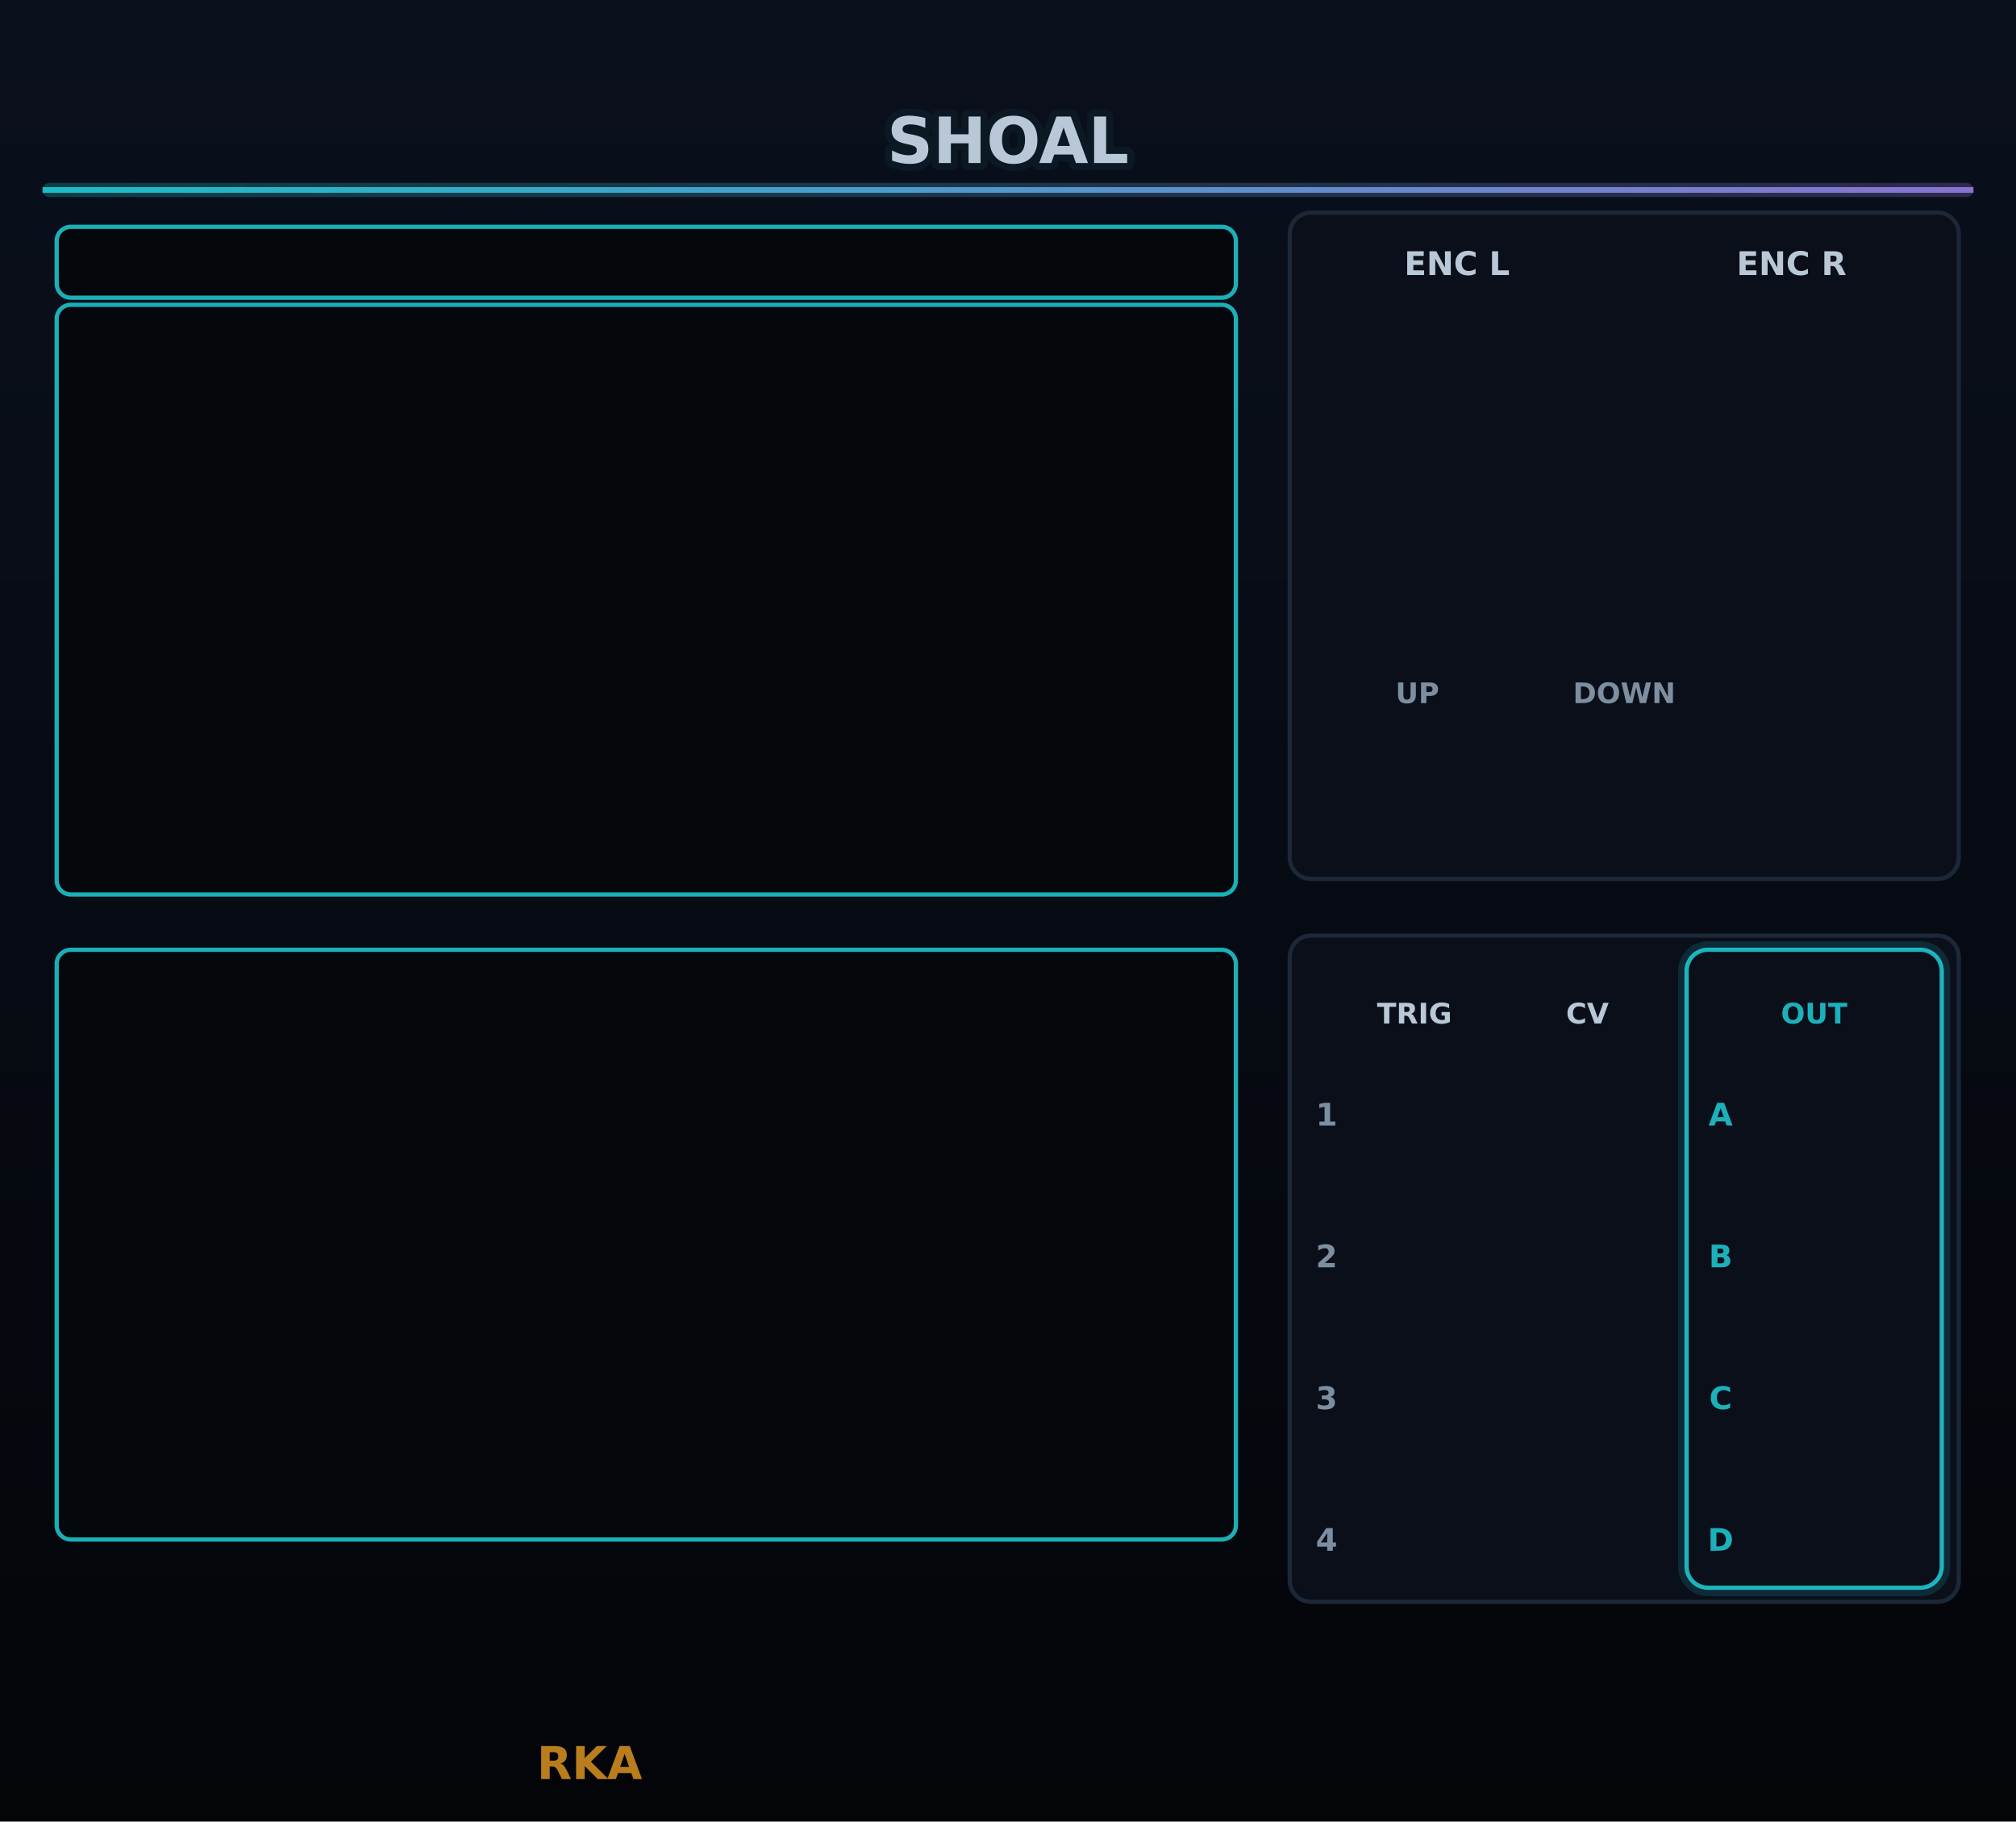
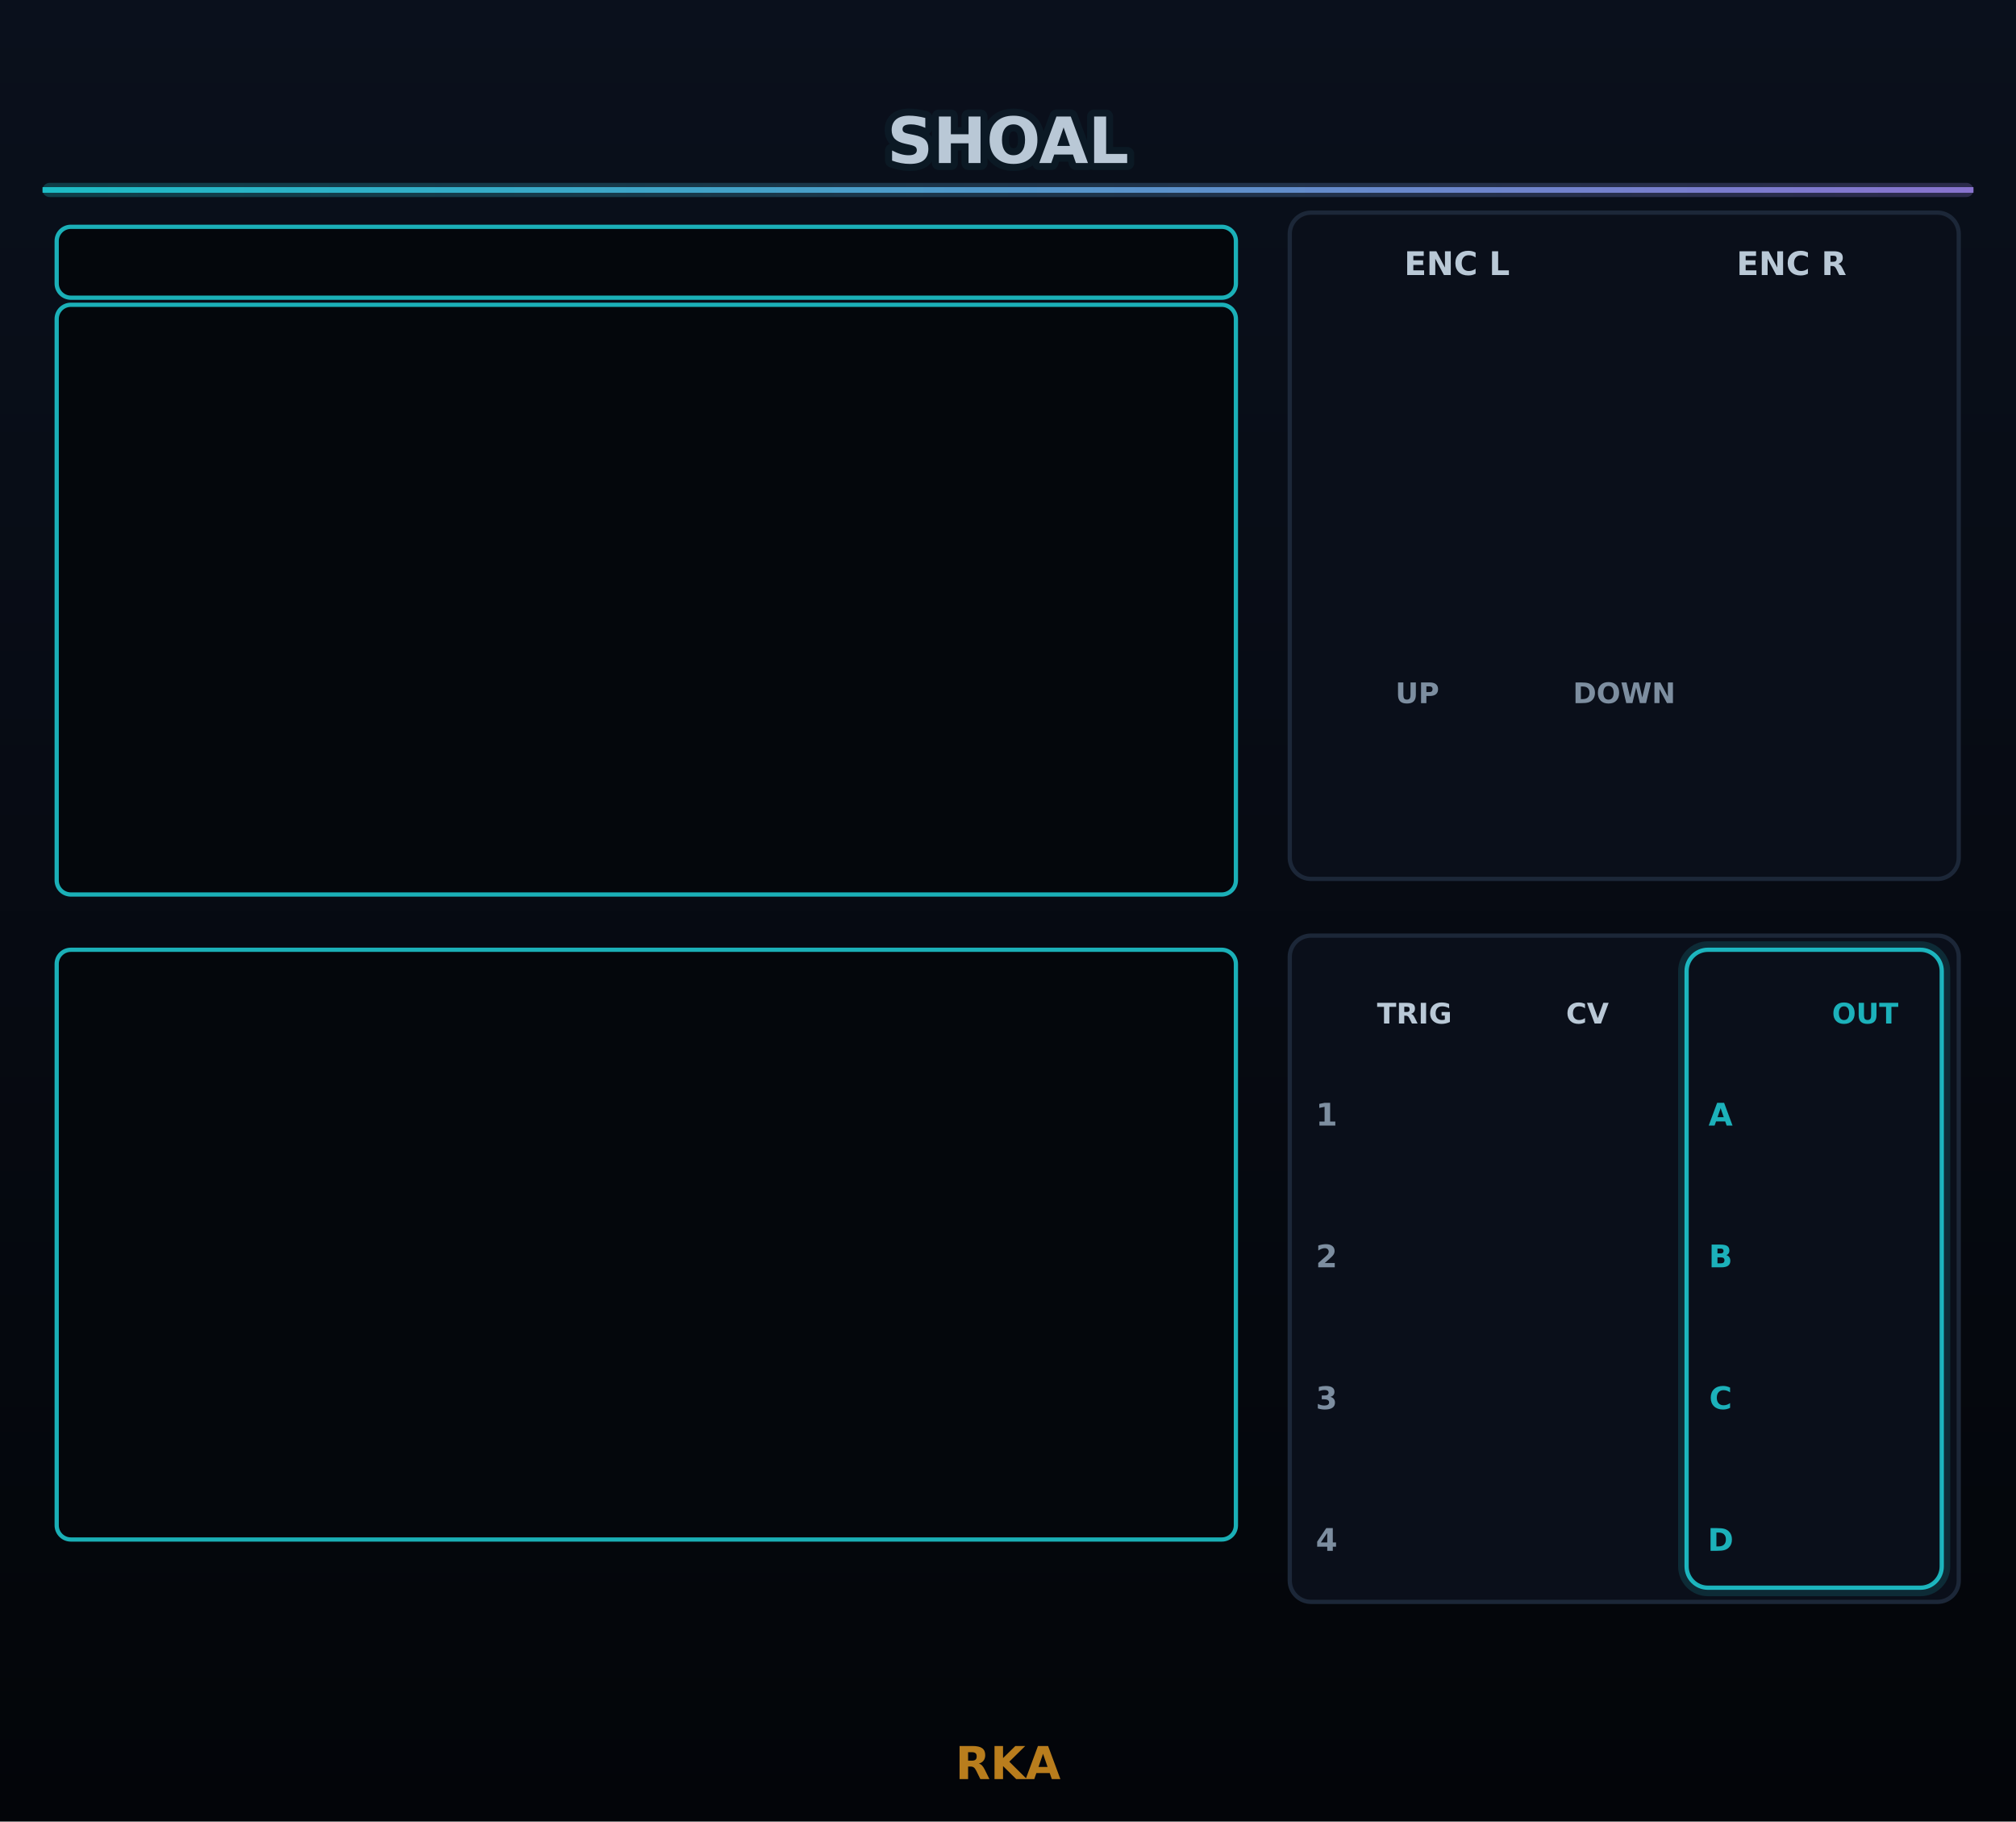
<svg xmlns="http://www.w3.org/2000/svg" width="142.24mm" height="128.5mm" viewBox="0 0 142.24 128.5" version="1.1" id="svg28">
  <defs id="defs4">
    <linearGradient id="bg" x1="0" y1="0" x2="0" y2="128.5" gradientUnits="userSpaceOnUse">
      <stop offset="0" stop-color="#0a101c" id="stop1" />
      <stop offset="1" stop-color="#030509" id="stop2" />
    </linearGradient>
    <linearGradient id="rule" x1="3" y1="0" x2="139.24" y2="0" gradientUnits="userSpaceOnUse">
      <stop offset="0" stop-color="#22e6ef" id="stop3" />
      <stop offset="1" stop-color="#a78bfa" id="stop4" />
    </linearGradient>
  </defs>
  <rect width="142.24" height="128.5" fill="url(#bg)" id="rect4" />
  <path d="M 65.285,8.323 V 9.017 Q 65.015,8.896 64.758,8.835 q -0.257,-0.062 -0.486,-0.062 -0.303,0 -0.448,0.083 -0.145,0.083 -0.145,0.259 0,0.132 0.097,0.207 0.099,0.073 0.356,0.125 l 0.36,0.073 q 0.547,0.11 0.778,0.334 0.231,0.224 0.231,0.637 0,0.543 -0.323,0.809 -0.321,0.264 -0.982,0.264 -0.312,0 -0.626,-0.059 -0.314,-0.059 -0.628,-0.176 v -0.714 q 0.314,0.167 0.606,0.253 0.294,0.084 0.567,0.084 0.277,0 0.424,-0.092 0.147,-0.092 0.147,-0.264 0,-0.154 -0.101,-0.237 -0.099,-0.084 -0.398,-0.149 l -0.327,-0.073 Q 63.367,10.03 63.138,9.799 62.912,9.569 62.912,9.177 q 0,-0.49 0.316,-0.754 0.316,-0.264 0.91,-0.264 0.27,0 0.556,0.042 0.286,0.04 0.591,0.121 z m 0.958,-0.103 h 0.846 v 1.25 h 1.248 V 8.219 h 0.846 V 11.5 H 68.337 V 10.109 H 67.089 V 11.5 h -0.846 z m 5.265,0.554 q -0.387,0 -0.6,0.286 -0.213,0.286 -0.213,0.804 0,0.516 0.213,0.802 0.213,0.286 0.6,0.286 0.389,0 0.602,-0.286 0.213,-0.286 0.213,-0.802 0,-0.519 -0.213,-0.804 Q 71.897,8.773 71.508,8.773 Z m 0,-0.613 q 0.791,0 1.239,0.453 0.448,0.453 0.448,1.25 0,0.795 -0.448,1.248 -0.448,0.453 -1.239,0.453 -0.789,0 -1.239,-0.453 -0.448,-0.453 -0.448,-1.248 0,-0.798 0.448,-1.25 0.45,-0.453 1.239,-0.453 z m 4.197,2.742 H 74.382 L 74.173,11.5 h -0.85 l 1.215,-3.281 h 1.009 L 76.761,11.5 H 75.911 Z m -1.112,-0.609 h 0.899 L 75.043,8.989 Z m 2.604,-2.074 h 0.846 V 10.861 H 79.528 V 11.5 h -2.331 z" id="text4" style="font-weight:bold;font-size:4.5px;font-family:'DejaVu Sans';text-anchor:middle;opacity:0.048;fill:#22e6ef;stroke:#22e6ef;stroke-width:0.99;stroke-linejoin:round" aria-label="SHOAL" />
  <path d="M 65.285,8.323 V 9.017 Q 65.015,8.896 64.758,8.835 q -0.257,-0.062 -0.486,-0.062 -0.303,0 -0.448,0.083 -0.145,0.083 -0.145,0.259 0,0.132 0.097,0.207 0.099,0.073 0.356,0.125 l 0.36,0.073 q 0.547,0.11 0.778,0.334 0.231,0.224 0.231,0.637 0,0.543 -0.323,0.809 -0.321,0.264 -0.982,0.264 -0.312,0 -0.626,-0.059 -0.314,-0.059 -0.628,-0.176 v -0.714 q 0.314,0.167 0.606,0.253 0.294,0.084 0.567,0.084 0.277,0 0.424,-0.092 0.147,-0.092 0.147,-0.264 0,-0.154 -0.101,-0.237 -0.099,-0.084 -0.398,-0.149 l -0.327,-0.073 Q 63.367,10.03 63.138,9.799 62.912,9.569 62.912,9.177 q 0,-0.49 0.316,-0.754 0.316,-0.264 0.91,-0.264 0.27,0 0.556,0.042 0.286,0.04 0.591,0.121 z m 0.958,-0.103 h 0.846 v 1.25 h 1.248 V 8.219 h 0.846 V 11.5 H 68.337 V 10.109 H 67.089 V 11.5 h -0.846 z m 5.265,0.554 q -0.387,0 -0.6,0.286 -0.213,0.286 -0.213,0.804 0,0.516 0.213,0.802 0.213,0.286 0.6,0.286 0.389,0 0.602,-0.286 0.213,-0.286 0.213,-0.802 0,-0.519 -0.213,-0.804 Q 71.897,8.773 71.508,8.773 Z m 0,-0.613 q 0.791,0 1.239,0.453 0.448,0.453 0.448,1.25 0,0.795 -0.448,1.248 -0.448,0.453 -1.239,0.453 -0.789,0 -1.239,-0.453 -0.448,-0.453 -0.448,-1.248 0,-0.798 0.448,-1.25 0.45,-0.453 1.239,-0.453 z m 4.197,2.742 H 74.382 L 74.173,11.5 h -0.85 l 1.215,-3.281 h 1.009 L 76.761,11.5 H 75.911 Z m -1.112,-0.609 h 0.899 L 75.043,8.989 Z m 2.604,-2.074 h 0.846 V 10.861 H 79.528 V 11.5 h -2.331 z" id="text5" style="font-weight:bold;font-size:4.5px;font-family:'DejaVu Sans';text-anchor:middle;fill:#b9c8d6" aria-label="SHOAL" />
  <rect x="3" y="12.9" width="136.24" height="1.0" rx="0.5" fill="url(#rule)" opacity="0.22" id="rect5" />
  <rect x="3" y="13.2" width="136.24" height="0.4" fill="url(#rule)" opacity="0.75" id="rect6" />
  <rect x="91.0" y="15.0" width="47.2" height="47.0" rx="1.5" fill="#0a0f1a" stroke="#1c2738" stroke-width="0.3" stroke-opacity="1.0" id="rect7" />
  <rect x="91.0" y="66.0" width="47.2" height="47.0" rx="1.5" fill="#0a0f1a" stroke="#1c2738" stroke-width="0.3" stroke-opacity="1.0" id="rect8" />
  <rect x="119.0" y="67.0" width="18.0" height="45.0" rx="1.5" fill="none" stroke="#22e6ef" stroke-width="1.2" opacity="0.13" id="rect9" />
  <rect x="119.0" y="67.0" width="18.0" height="45.0" rx="1.5" fill="#0a0f1a" stroke="#22e6ef" stroke-width="0.3" stroke-opacity="0.75" id="rect10" />
  <rect x="4.0" y="16.0" width="83.2" height="5.0" rx="1.0" fill="#04070c" stroke="#22e6ef" stroke-width="0.3" stroke-opacity="0.75" id="rect11" />
  <rect x="4.0" y="21.5" width="83.2" height="41.6" rx="1.0" fill="#04070c" stroke="#22e6ef" stroke-width="0.3" stroke-opacity="0.75" id="rect12" />
  <rect x="4.0" y="67.0" width="83.2" height="41.6" rx="1.0" fill="#04070c" stroke="#22e6ef" stroke-width="0.3" stroke-opacity="0.75" id="rect13" />
  <path d="m 99.286,17.723 h 1.167 v 0.327 h -0.734 v 0.312 h 0.691 v 0.327 h -0.691 v 0.384 h 0.759 V 19.4 h -1.192 z m 1.571,0 h 0.483 l 0.61,1.15 v -1.15 h 0.41 V 19.4 h -0.483 l -0.61,-1.15 v 1.15 h -0.41 z m 3.255,1.585 q -0.119,0.062 -0.248,0.093 -0.129,0.031 -0.27,0.031 -0.419,0 -0.664,-0.234 -0.245,-0.235 -0.245,-0.636 0,-0.402 0.245,-0.636 0.245,-0.235 0.664,-0.235 0.14,0 0.27,0.031 0.129,0.031 0.248,0.093 v 0.347 q -0.12,-0.082 -0.237,-0.12 -0.117,-0.038 -0.246,-0.038 -0.231,0 -0.364,0.148 -0.133,0.148 -0.133,0.409 0,0.259 0.133,0.408 0.133,0.148 0.364,0.148 0.129,0 0.246,-0.038 0.117,-0.038 0.237,-0.12 z m 1.159,-1.585 h 0.432 v 1.35 h 0.759 V 19.4 h -1.192 z" id="text13" style="font-weight:bold;font-size:2.3px;font-family:'DejaVu Sans';text-anchor:middle;fill:#b9c8d6" aria-label="ENC L" />
  <path d="m 122.733,17.723 h 1.167 v 0.327 h -0.734 v 0.312 h 0.691 v 0.327 h -0.691 v 0.384 h 0.759 V 19.4 h -1.192 z m 1.571,0 h 0.483 l 0.61,1.15 v -1.15 h 0.41 V 19.4 h -0.483 l -0.61,-1.15 v 1.15 h -0.41 z m 3.255,1.585 q -0.119,0.062 -0.248,0.093 -0.129,0.031 -0.27,0.031 -0.419,0 -0.664,-0.234 -0.245,-0.235 -0.245,-0.636 0,-0.402 0.245,-0.636 0.245,-0.235 0.664,-0.235 0.14,0 0.27,0.031 0.129,0.031 0.248,0.093 v 0.347 q -0.12,-0.082 -0.237,-0.12 -0.117,-0.038 -0.246,-0.038 -0.231,0 -0.364,0.148 -0.133,0.148 -0.133,0.409 0,0.259 0.133,0.408 0.133,0.148 0.364,0.148 0.129,0 0.246,-0.038 0.117,-0.038 0.237,-0.12 z m 1.773,-0.841 q 0.136,0 0.194,-0.051 0.059,-0.051 0.059,-0.166 0,-0.115 -0.059,-0.164 -0.058,-0.049 -0.194,-0.049 h -0.182 v 0.43 z m -0.182,0.299 V 19.4 h -0.432 v -1.677 h 0.66 q 0.331,0 0.485,0.111 0.155,0.111 0.155,0.352 0,0.166 -0.081,0.273 -0.08,0.107 -0.241,0.157 0.089,0.02 0.158,0.092 0.071,0.071 0.143,0.216 L 130.232,19.4 h -0.46 l -0.204,-0.417 q -0.062,-0.126 -0.126,-0.172 -0.063,-0.046 -0.168,-0.046 z" id="text14" style="font-weight:bold;font-size:2.3px;font-family:'DejaVu Sans';text-anchor:middle;fill:#b9c8d6" aria-label="ENC R" />
  <path d="m 98.639,48.142 h 0.376 v 0.874 q 0,0.181 0.059,0.259 0.06,0.077 0.193,0.077 0.135,0 0.193,-0.077 0.06,-0.078 0.06,-0.259 v -0.874 h 0.376 v 0.874 q 0,0.31 -0.155,0.461 -0.155,0.151 -0.474,0.151 -0.317,0 -0.473,-0.151 -0.155,-0.151 -0.155,-0.461 z m 1.624,0 h 0.624 q 0.278,0 0.427,0.124 0.149,0.123 0.149,0.352 0,0.229 -0.149,0.354 -0.148,0.123 -0.427,0.123 h -0.248 v 0.506 h -0.376 z m 0.376,0.272 v 0.407 h 0.208 q 0.109,0 0.169,-0.053 0.06,-0.054 0.06,-0.151 0,-0.098 -0.06,-0.15 -0.06,-0.053 -0.169,-0.053 z" id="text15" style="font-weight:bold;font-size:2px;font-family:'DejaVu Sans';text-anchor:middle;fill:#7d8ea0" aria-label="UP" />
  <path d="m 111.539,48.426 v 0.89 h 0.135 q 0.23,0 0.352,-0.114 0.122,-0.114 0.122,-0.332 0,-0.217 -0.121,-0.33 -0.121,-0.113 -0.353,-0.113 z m -0.376,-0.284 h 0.396 q 0.332,0 0.494,0.048 0.163,0.047 0.279,0.16 0.103,0.099 0.152,0.228 0.05,0.129 0.05,0.292 0,0.165 -0.05,0.295 -0.05,0.129 -0.152,0.228 -0.117,0.113 -0.281,0.161 -0.164,0.047 -0.492,0.047 h -0.396 z m 2.326,0.246 q -0.172,0 -0.267,0.127 -0.095,0.127 -0.095,0.357 0,0.229 0.095,0.356 0.095,0.127 0.267,0.127 0.173,0 0.268,-0.127 0.095,-0.127 0.095,-0.356 0,-0.23 -0.095,-0.357 -0.095,-0.127 -0.268,-0.127 z m 0,-0.272 q 0.352,0 0.551,0.201 0.199,0.201 0.199,0.556 0,0.354 -0.199,0.555 -0.199,0.201 -0.551,0.201 -0.351,0 -0.551,-0.201 -0.199,-0.201 -0.199,-0.555 0,-0.354 0.199,-0.556 0.2,-0.201 0.551,-0.201 z m 0.91,0.026 h 0.36 l 0.252,1.06 0.25,-1.06 h 0.362 l 0.25,1.06 0.252,-1.06 h 0.357 l -0.344,1.458 h -0.434 l -0.265,-1.108 -0.262,1.108 h -0.434 z m 2.33,0 h 0.42 l 0.53,1 v -1 h 0.356 v 1.458 h -0.42 l -0.53,-1 v 1 h -0.356 z" id="text16" style="font-weight:bold;font-size:2px;font-family:'DejaVu Sans';text-anchor:middle;fill:#7d8ea0" aria-label="DOWN" />
  <path d="m 97.165,70.742 h 1.344 v 0.284 h -0.483 v 1.174 h -0.376 v -1.174 h -0.484 z m 2.072,0.646 q 0.118,0 0.169,-0.044 0.052,-0.044 0.052,-0.145 0,-0.1 -0.052,-0.143 -0.051,-0.043 -0.169,-0.043 h -0.158 v 0.374 z m -0.158,0.26 v 0.552 h -0.376 v -1.458 h 0.574 q 0.288,0 0.422,0.097 0.135,0.097 0.135,0.306 0,0.145 -0.07,0.237 -0.069,0.093 -0.21,0.137 0.077,0.018 0.138,0.08 0.062,0.062 0.124,0.188 l 0.204,0.414 h -0.4 l -0.178,-0.362 q -0.054,-0.109 -0.109,-0.149 -0.055,-0.04 -0.146,-0.04 z m 1.164,-0.906 h 0.376 v 1.458 h -0.376 z m 2.055,1.35 q -0.141,0.068 -0.292,0.103 -0.151,0.034 -0.312,0.034 -0.364,0 -0.577,-0.203 -0.213,-0.204 -0.213,-0.553 0,-0.353 0.217,-0.555 0.217,-0.202 0.594,-0.202 0.146,0 0.278,0.027 0.134,0.027 0.252,0.081 v 0.302 q -0.122,-0.069 -0.243,-0.104 -0.12,-0.034 -0.241,-0.034 -0.225,0 -0.347,0.126 -0.121,0.125 -0.121,0.358 0,0.231 0.117,0.357 0.117,0.126 0.333,0.126 0.059,0 0.108,-0.007 0.051,-0.008 0.091,-0.023 V 71.642 h -0.23 v -0.252 h 0.586 z" id="text17" style="font-weight:bold;font-size:2px;font-family:'DejaVu Sans';text-anchor:middle;fill:#b9c8d6" aria-label="TRIG" />
  <path d="m 111.832,72.12 q -0.104,0.054 -0.216,0.081 -0.112,0.027 -0.234,0.027 -0.364,0 -0.577,-0.203 -0.213,-0.204 -0.213,-0.553 0,-0.35 0.213,-0.553 0.213,-0.204 0.577,-0.204 0.122,0 0.234,0.027 0.112,0.027 0.216,0.081 v 0.302 q -0.104,-0.071 -0.206,-0.104 -0.102,-0.033 -0.214,-0.033 -0.201,0 -0.316,0.129 -0.115,0.129 -0.115,0.355 0,0.226 0.115,0.354 0.115,0.129 0.316,0.129 0.112,0 0.214,-0.033 0.102,-0.033 0.206,-0.104 z m 0.138,-1.378 h 0.378 l 0.387,1.076 0.386,-1.076 h 0.378 l -0.54,1.458 h -0.448 z" id="text18" style="font-weight:bold;font-size:2px;font-family:'DejaVu Sans';text-anchor:middle;fill:#b9c8d6" aria-label="CV" />
-   <path d="m 126.505,70.988 q -0.172,0 -0.267,0.127 -0.095,0.127 -0.095,0.357 0,0.229 0.095,0.356 0.095,0.127 0.267,0.127 0.173,0 0.268,-0.127 0.095,-0.127 0.095,-0.356 0,-0.23 -0.095,-0.357 -0.095,-0.127 -0.268,-0.127 z m 0,-0.272 q 0.352,0 0.551,0.201 0.199,0.201 0.199,0.556 0,0.354 -0.199,0.555 -0.199,0.201 -0.551,0.201 -0.351,0 -0.551,-0.201 -0.199,-0.201 -0.199,-0.555 0,-0.354 0.199,-0.556 0.2,-0.201 0.551,-0.201 z m 1.034,0.026 h 0.376 v 0.874 q 0,0.181 0.059,0.259 0.06,0.077 0.193,0.077 0.135,0 0.193,-0.077 0.06,-0.078 0.06,-0.259 v -0.874 h 0.376 v 0.874 q 0,0.31 -0.155,0.461 -0.155,0.151 -0.474,0.151 -0.317,0 -0.473,-0.151 -0.155,-0.151 -0.155,-0.461 z m 1.45,0 h 1.344 v 0.284 h -0.483 v 1.174 h -0.376 v -1.174 h -0.484 z" id="text19" style="font-weight:bold;font-size:2px;font-family:'DejaVu Sans';text-anchor:middle;fill:#22e6ef;fill-opacity:0.75" aria-label="OUT" />
+   <path d="m 130.105,70.988 q -0.172,0 -0.267,0.127 -0.095,0.127 -0.095,0.357 0,0.229 0.095,0.356 0.095,0.127 0.267,0.127 0.173,0 0.268,-0.127 0.095,-0.127 0.095,-0.356 0,-0.23 -0.095,-0.357 -0.095,-0.127 -0.268,-0.127 z m 0,-0.272 q 0.352,0 0.551,0.201 0.199,0.201 0.199,0.556 0,0.354 -0.199,0.555 -0.199,0.201 -0.551,0.201 -0.351,0 -0.551,-0.201 -0.199,-0.201 -0.199,-0.555 0,-0.354 0.199,-0.556 0.2,-0.201 0.551,-0.201 z m 1.034,0.026 h 0.376 v 0.874 q 0,0.181 0.059,0.259 0.06,0.077 0.193,0.077 0.135,0 0.193,-0.077 0.06,-0.078 0.06,-0.259 v -0.874 h 0.376 v 0.874 q 0,0.31 -0.155,0.461 -0.155,0.151 -0.474,0.151 -0.317,0 -0.473,-0.151 -0.155,-0.151 -0.155,-0.461 z m 1.45,0 h 1.344 v 0.284 h -0.483 v 1.174 h -0.376 v -1.174 h -0.484 z" id="text19" style="font-weight:bold;font-size:2px;font-family:'DejaVu Sans';text-anchor:middle;fill:#22e6ef;fill-opacity:0.75" aria-label="OUT" />
  <path d="m 93.092,79.114 h 0.365 v -1.037 l -0.375,0.077 v -0.281 l 0.373,-0.077 h 0.393 v 1.318 h 0.365 v 0.286 H 93.092 Z" id="text20" style="font-weight:bold;font-size:2.2px;font-family:'DejaVu Sans';text-anchor:middle;fill:#7d8ea0" aria-label="1" />
  <path d="m 93.468,89.096 h 0.706 v 0.304 h -1.166 v -0.304 l 0.585,-0.517 q 0.078,-0.071 0.116,-0.139 0.038,-0.068 0.038,-0.141 0,-0.113 -0.076,-0.182 -0.075,-0.069 -0.201,-0.069 -0.097,0 -0.212,0.042 -0.115,0.041 -0.246,0.122 V 87.862 q 0.14,-0.046 0.276,-0.07 0.136,-0.025 0.267,-0.025 0.288,0 0.447,0.127 0.16,0.127 0.16,0.353 0,0.131 -0.068,0.245 -0.068,0.113 -0.285,0.303 z" id="text21" style="font-weight:bold;font-size:2.2px;font-family:'DejaVu Sans';text-anchor:middle;fill:#7d8ea0" aria-label="2" />
  <path d="m 93.859,98.535 q 0.162,0.042 0.246,0.146 0.085,0.103 0.085,0.263 0,0.238 -0.183,0.363 -0.183,0.124 -0.533,0.124 -0.124,0 -0.248,-0.02 -0.124,-0.019 -0.245,-0.059 v -0.319 q 0.116,0.058 0.23,0.088 0.115,0.029 0.226,0.029 0.164,0 0.251,-0.057 0.088,-0.057 0.088,-0.163 0,-0.11 -0.09,-0.165 -0.089,-0.057 -0.264,-0.057 h -0.165 v -0.266 h 0.174 q 0.156,0 0.232,-0.048 0.076,-0.049 0.076,-0.149 0,-0.092 -0.074,-0.143 -0.074,-0.05 -0.209,-0.05 -0.1,0 -0.202,0.023 -0.102,0.023 -0.203,0.067 v -0.303 q 0.122,-0.034 0.243,-0.052 0.12,-0.017 0.236,-0.017 0.313,0 0.467,0.103 0.156,0.102 0.156,0.308 0,0.141 -0.074,0.231 -0.074,0.089 -0.219,0.126 z" id="text22" style="font-weight:bold;font-size:2.2px;font-family:'DejaVu Sans';text-anchor:middle;fill:#7d8ea0" aria-label="3" />
  <path d="m 93.645,108.137 -0.453,0.671 h 0.453 z m -0.069,-0.341 h 0.46 v 1.012 h 0.229 v 0.3 H 94.036 V 109.4 h -0.391 v -0.292 h -0.711 v -0.354 z" id="text23" style="font-weight:bold;font-size:2.2px;font-family:'DejaVu Sans';text-anchor:middle;fill:#7d8ea0" aria-label="4" />
  <path d="m 121.724,79.108 h -0.647 l -0.102,0.292 h -0.416 l 0.594,-1.604 h 0.493 l 0.594,1.604 h -0.416 z m -0.544,-0.298 h 0.439 l -0.219,-0.638 z" id="text24" style="font-weight:bold;font-size:2.2px;font-family:'DejaVu Sans';text-anchor:middle;fill:#22e6ef;fill-opacity:0.75" aria-label="A" />
  <path d="m 121.406,88.417 q 0.098,0 0.148,-0.043 0.051,-0.043 0.051,-0.127 0,-0.083 -0.051,-0.126 -0.051,-0.044 -0.148,-0.044 h -0.229 v 0.339 z m 0.014,0.701 q 0.125,0 0.187,-0.053 0.063,-0.053 0.063,-0.159 0,-0.104 -0.062,-0.156 -0.062,-0.053 -0.188,-0.053 h -0.243 v 0.42 z m 0.385,-0.577 q 0.133,0.039 0.206,0.143 0.073,0.104 0.073,0.256 0,0.232 -0.157,0.346 -0.157,0.114 -0.477,0.114 h -0.686 v -1.604 h 0.621 q 0.334,0 0.483,0.101 0.15,0.101 0.15,0.323 0,0.117 -0.055,0.2 -0.055,0.082 -0.159,0.121 z" id="text25" style="font-weight:bold;font-size:2.2px;font-family:'DejaVu Sans';text-anchor:middle;fill:#22e6ef;fill-opacity:0.75" aria-label="B" />
  <path d="m 122.067,99.312 q -0.114,0.059 -0.237,0.089 -0.124,0.03 -0.258,0.03 -0.401,0 -0.635,-0.223 -0.234,-0.225 -0.234,-0.608 0,-0.385 0.234,-0.608 0.234,-0.225 0.635,-0.225 0.134,0 0.258,0.03 0.124,0.03 0.237,0.089 v 0.332 q -0.115,-0.078 -0.227,-0.115 -0.112,-0.037 -0.235,-0.037 -0.221,0 -0.348,0.142 -0.127,0.142 -0.127,0.391 0,0.248 0.127,0.39 0.127,0.142 0.348,0.142 0.124,0 0.235,-0.037 0.112,-0.037 0.227,-0.115 z" id="text26" style="font-weight:bold;font-size:2.2px;font-family:'DejaVu Sans';text-anchor:middle;fill:#22e6ef;fill-opacity:0.75" aria-label="C" />
  <path d="m 121.102,108.109 v 0.979 h 0.148 q 0.254,0 0.387,-0.126 0.134,-0.126 0.134,-0.365 0,-0.238 -0.133,-0.363 -0.133,-0.125 -0.388,-0.125 z m -0.414,-0.313 h 0.436 q 0.365,0 0.544,0.053 0.179,0.052 0.307,0.176 0.113,0.108 0.168,0.25 0.055,0.142 0.055,0.321 0,0.182 -0.055,0.324 -0.055,0.142 -0.168,0.25 -0.129,0.125 -0.309,0.177 -0.18,0.052 -0.541,0.052 h -0.436 z" id="text27" style="font-weight:bold;font-size:2.2px;font-family:'DejaVu Sans';text-anchor:middle;fill:#22e6ef;fill-opacity:0.75" aria-label="D" />
-   <path d="m 39.038,124.202 q 0.189,0 0.27,-0.07 0.083,-0.07 0.083,-0.231 0,-0.159 -0.083,-0.228 -0.081,-0.069 -0.27,-0.069 h -0.253 v 0.598 z m -0.253,0.416 V 125.5 h -0.602 v -2.333 h 0.919 q 0.461,0 0.675,0.155 0.216,0.155 0.216,0.489 0,0.231 -0.113,0.38 -0.111,0.148 -0.336,0.219 0.123,0.028 0.22,0.128 0.098,0.098 0.198,0.3 l 0.327,0.662 h -0.641 l -0.284,-0.58 q -0.086,-0.175 -0.175,-0.239 -0.087,-0.064 -0.234,-0.064 z m 1.863,-1.45 h 0.602 v 0.852 l 0.867,-0.852 h 0.698 l -1.123,1.105 1.239,1.228 h -0.753 l -0.928,-0.919 V 125.5 h -0.602 z m 3.895,1.908 h -0.941 l -0.148,0.425 h -0.605 l 0.864,-2.333 h 0.717 L 45.295,125.5 h -0.605 z m -0.791,-0.433 h 0.639 l -0.319,-0.928 z" id="text28" style="font-weight:bold;font-size:3.2px;font-family:'DejaVu Sans';text-anchor:middle;fill:#f5a623;fill-opacity:0.75" aria-label="RKA" />
+   <path d="m 68.558,124.202 q 0.189,0 0.27,-0.07 0.083,-0.07 0.083,-0.231 0,-0.159 -0.083,-0.228 -0.081,-0.069 -0.27,-0.069 h -0.253 v 0.598 z m -0.253,0.416 V 125.5 h -0.602 v -2.333 h 0.919 q 0.461,0 0.675,0.155 0.216,0.155 0.216,0.489 0,0.231 -0.113,0.38 -0.111,0.148 -0.336,0.219 0.123,0.028 0.22,0.128 0.098,0.098 0.198,0.3 l 0.327,0.662 h -0.641 l -0.284,-0.58 q -0.086,-0.175 -0.175,-0.239 -0.087,-0.064 -0.234,-0.064 z m 1.863,-1.45 h 0.602 v 0.852 l 0.867,-0.852 h 0.698 l -1.123,1.105 1.239,1.228 h -0.753 l -0.928,-0.919 V 125.5 h -0.602 z m 3.895,1.908 h -0.941 l -0.148,0.425 h -0.605 l 0.864,-2.333 h 0.717 L 74.815,125.5 h -0.605 z m -0.791,-0.433 h 0.639 l -0.319,-0.928 z" id="text28" style="font-weight:bold;font-size:3.2px;font-family:'DejaVu Sans';text-anchor:middle;fill:#f5a623;fill-opacity:0.75" aria-label="RKA" />
  <g id="components" style="display:none">
    <circle id="widget-ENC_L" cx="102.8" cy="29.0" r="1" fill="#ffff00" />
    <circle id="widget-ENC_R" cx="126.4" cy="29.0" r="1" fill="#ffff00" />
    <circle id="param-ENC_L_PUSH" cx="102.8" cy="43.5" r="1" fill="#ff0000" />
    <circle id="param-ENC_R_PUSH" cx="126.4" cy="43.5" r="1" fill="#ff0000" />
    <circle id="param-UP" cx="100.0" cy="55.0" r="1" fill="#ff0000" />
    <circle id="param-DOWN" cx="114.6" cy="55.0" r="1" fill="#ff0000" />
    <circle id="input-TR1" cx="99.8" cy="78.6" r="1" fill="#00ff00" />
    <circle id="input-TR2" cx="99.8" cy="88.6" r="1" fill="#00ff00" />
    <circle id="input-TR3" cx="99.8" cy="98.6" r="1" fill="#00ff00" />
    <circle id="input-TR4" cx="99.8" cy="108.6" r="1" fill="#00ff00" />
    <circle id="light-TR1" cx="106.0" cy="78.6" r="1" fill="#ff00ff" />
    <circle id="light-TR2" cx="106.0" cy="88.6" r="1" fill="#ff00ff" />
    <circle id="light-TR3" cx="106.0" cy="98.6" r="1" fill="#ff00ff" />
    <circle id="light-TR4" cx="106.0" cy="108.6" r="1" fill="#ff00ff" />
    <circle id="input-CV1" cx="112.0" cy="78.6" r="1" fill="#00ff00" />
    <circle id="input-CV2" cx="112.0" cy="88.6" r="1" fill="#00ff00" />
    <circle id="input-CV3" cx="112.0" cy="98.6" r="1" fill="#00ff00" />
    <circle id="input-CV4" cx="112.0" cy="108.6" r="1" fill="#00ff00" />
    <circle id="light-A" cx="124.9" cy="78.6" r="1" fill="#ff00ff" />
    <circle id="light-B" cx="124.9" cy="88.6" r="1" fill="#ff00ff" />
    <circle id="light-C" cx="124.9" cy="98.6" r="1" fill="#ff00ff" />
    <circle id="light-D" cx="124.9" cy="108.6" r="1" fill="#ff00ff" />
    <circle id="output-A" cx="131.6" cy="78.6" r="1" fill="#0000ff" />
    <circle id="output-B" cx="131.6" cy="88.6" r="1" fill="#0000ff" />
    <circle id="output-C" cx="131.6" cy="98.6" r="1" fill="#0000ff" />
    <circle id="output-D" cx="131.6" cy="108.6" r="1" fill="#0000ff" />
  </g>
</svg>
